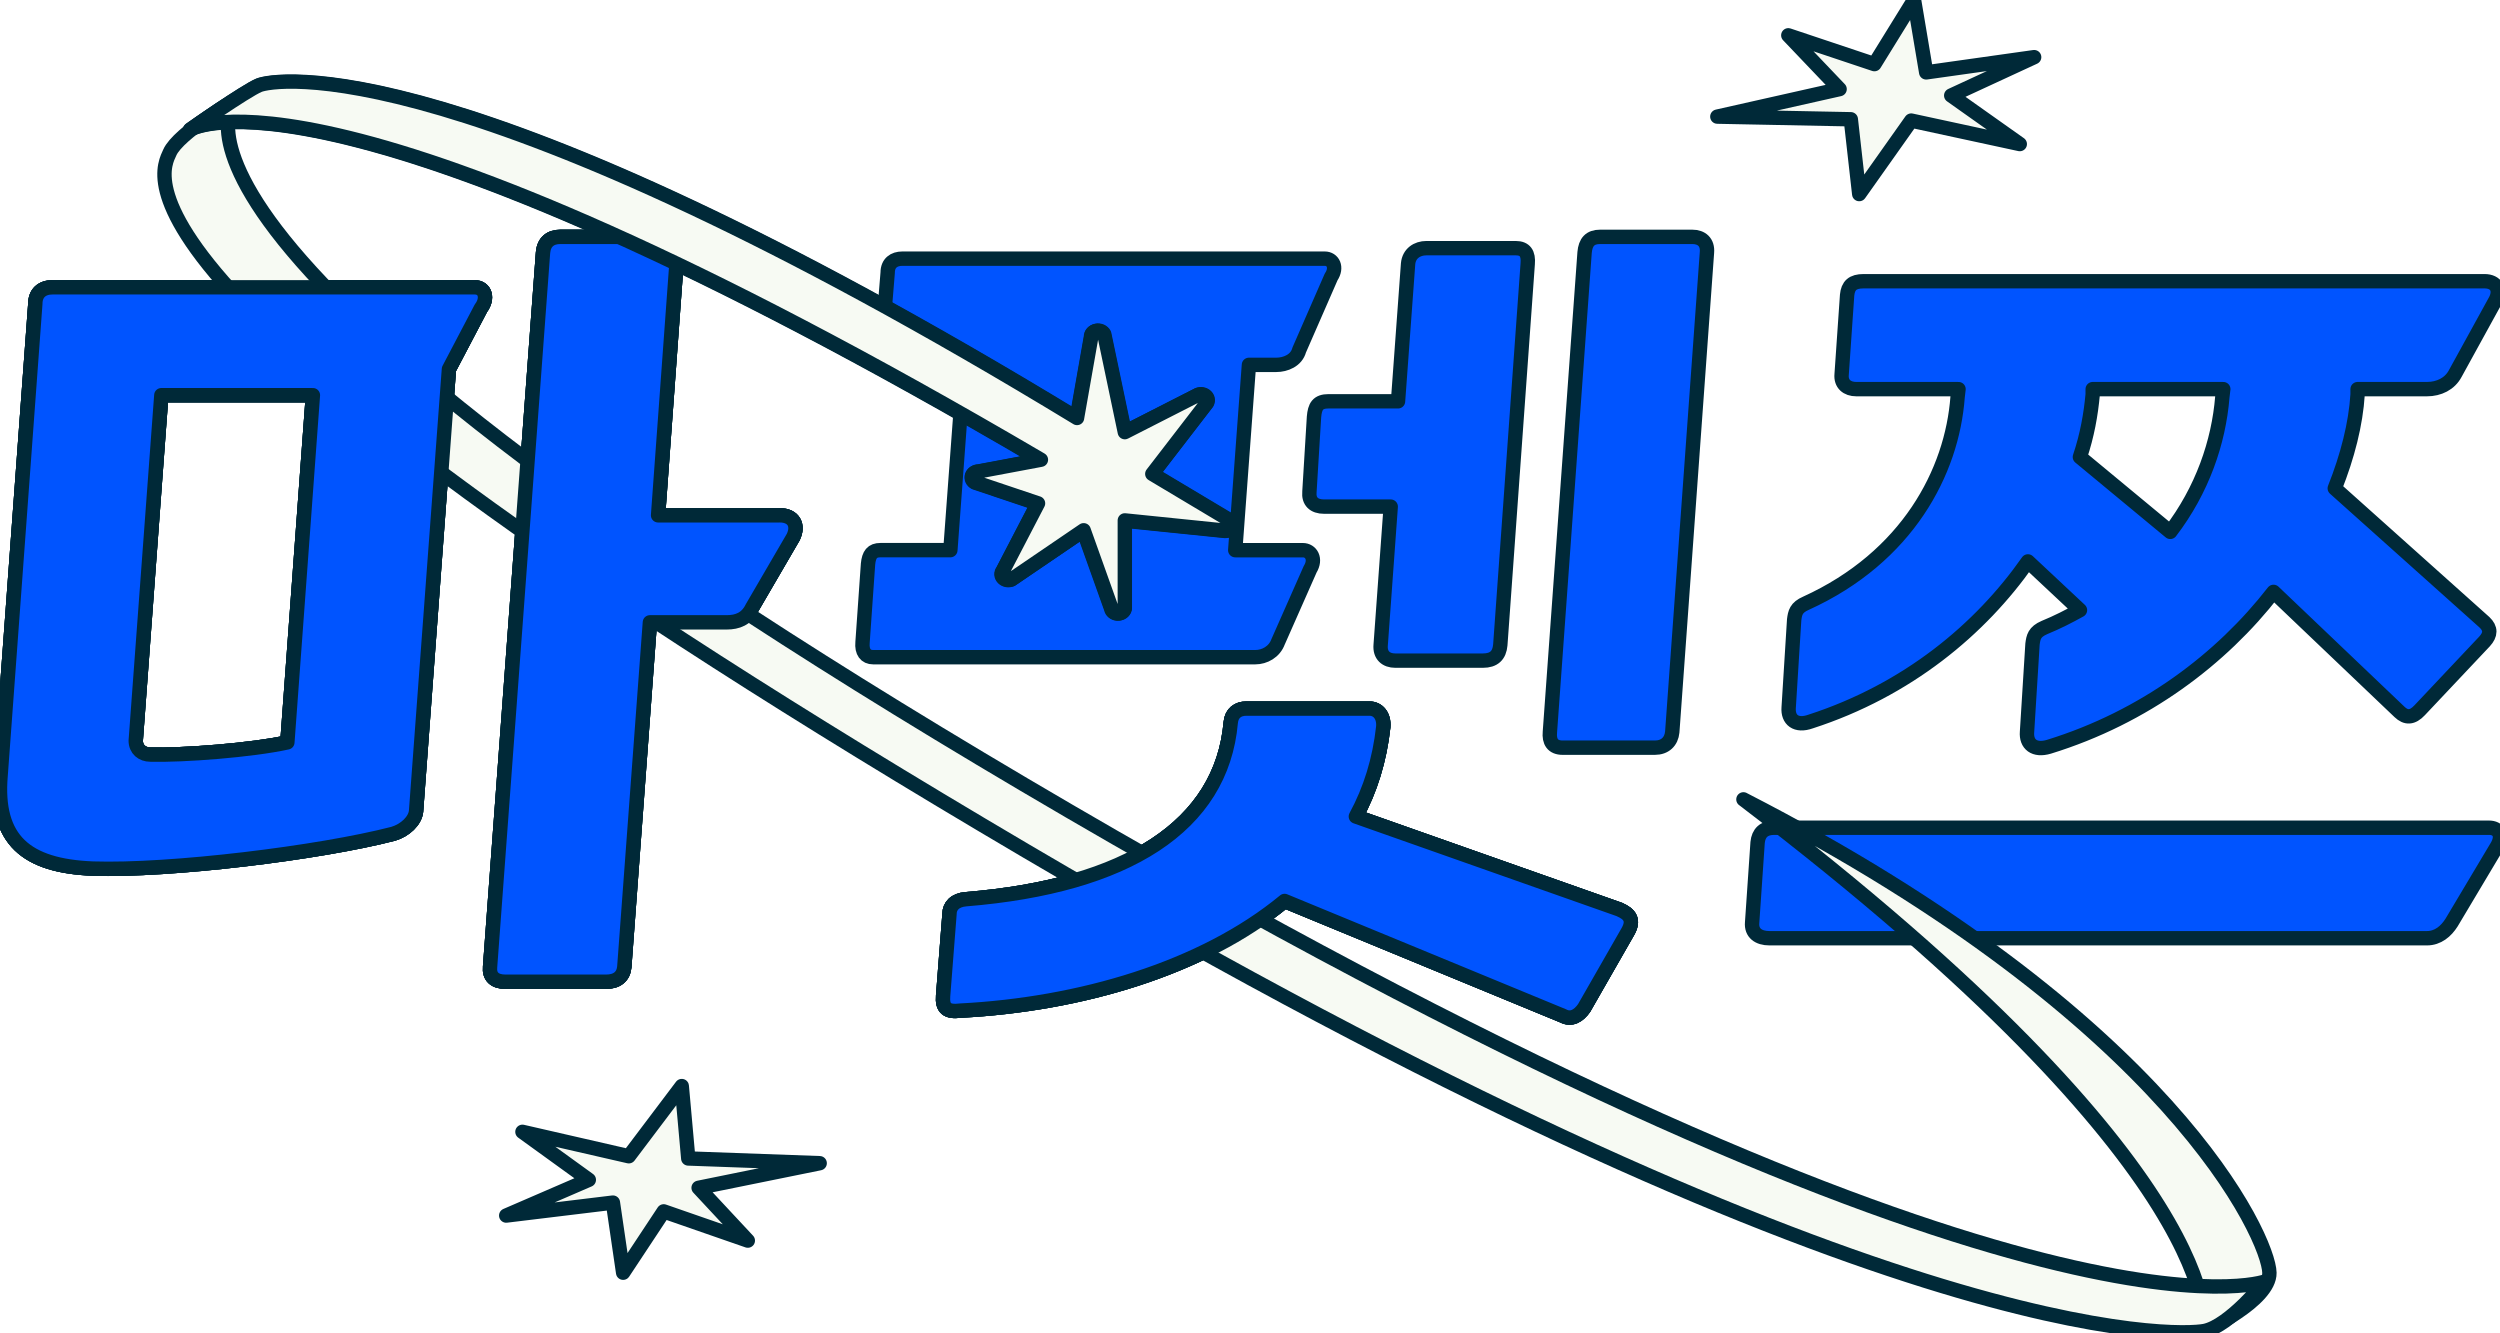
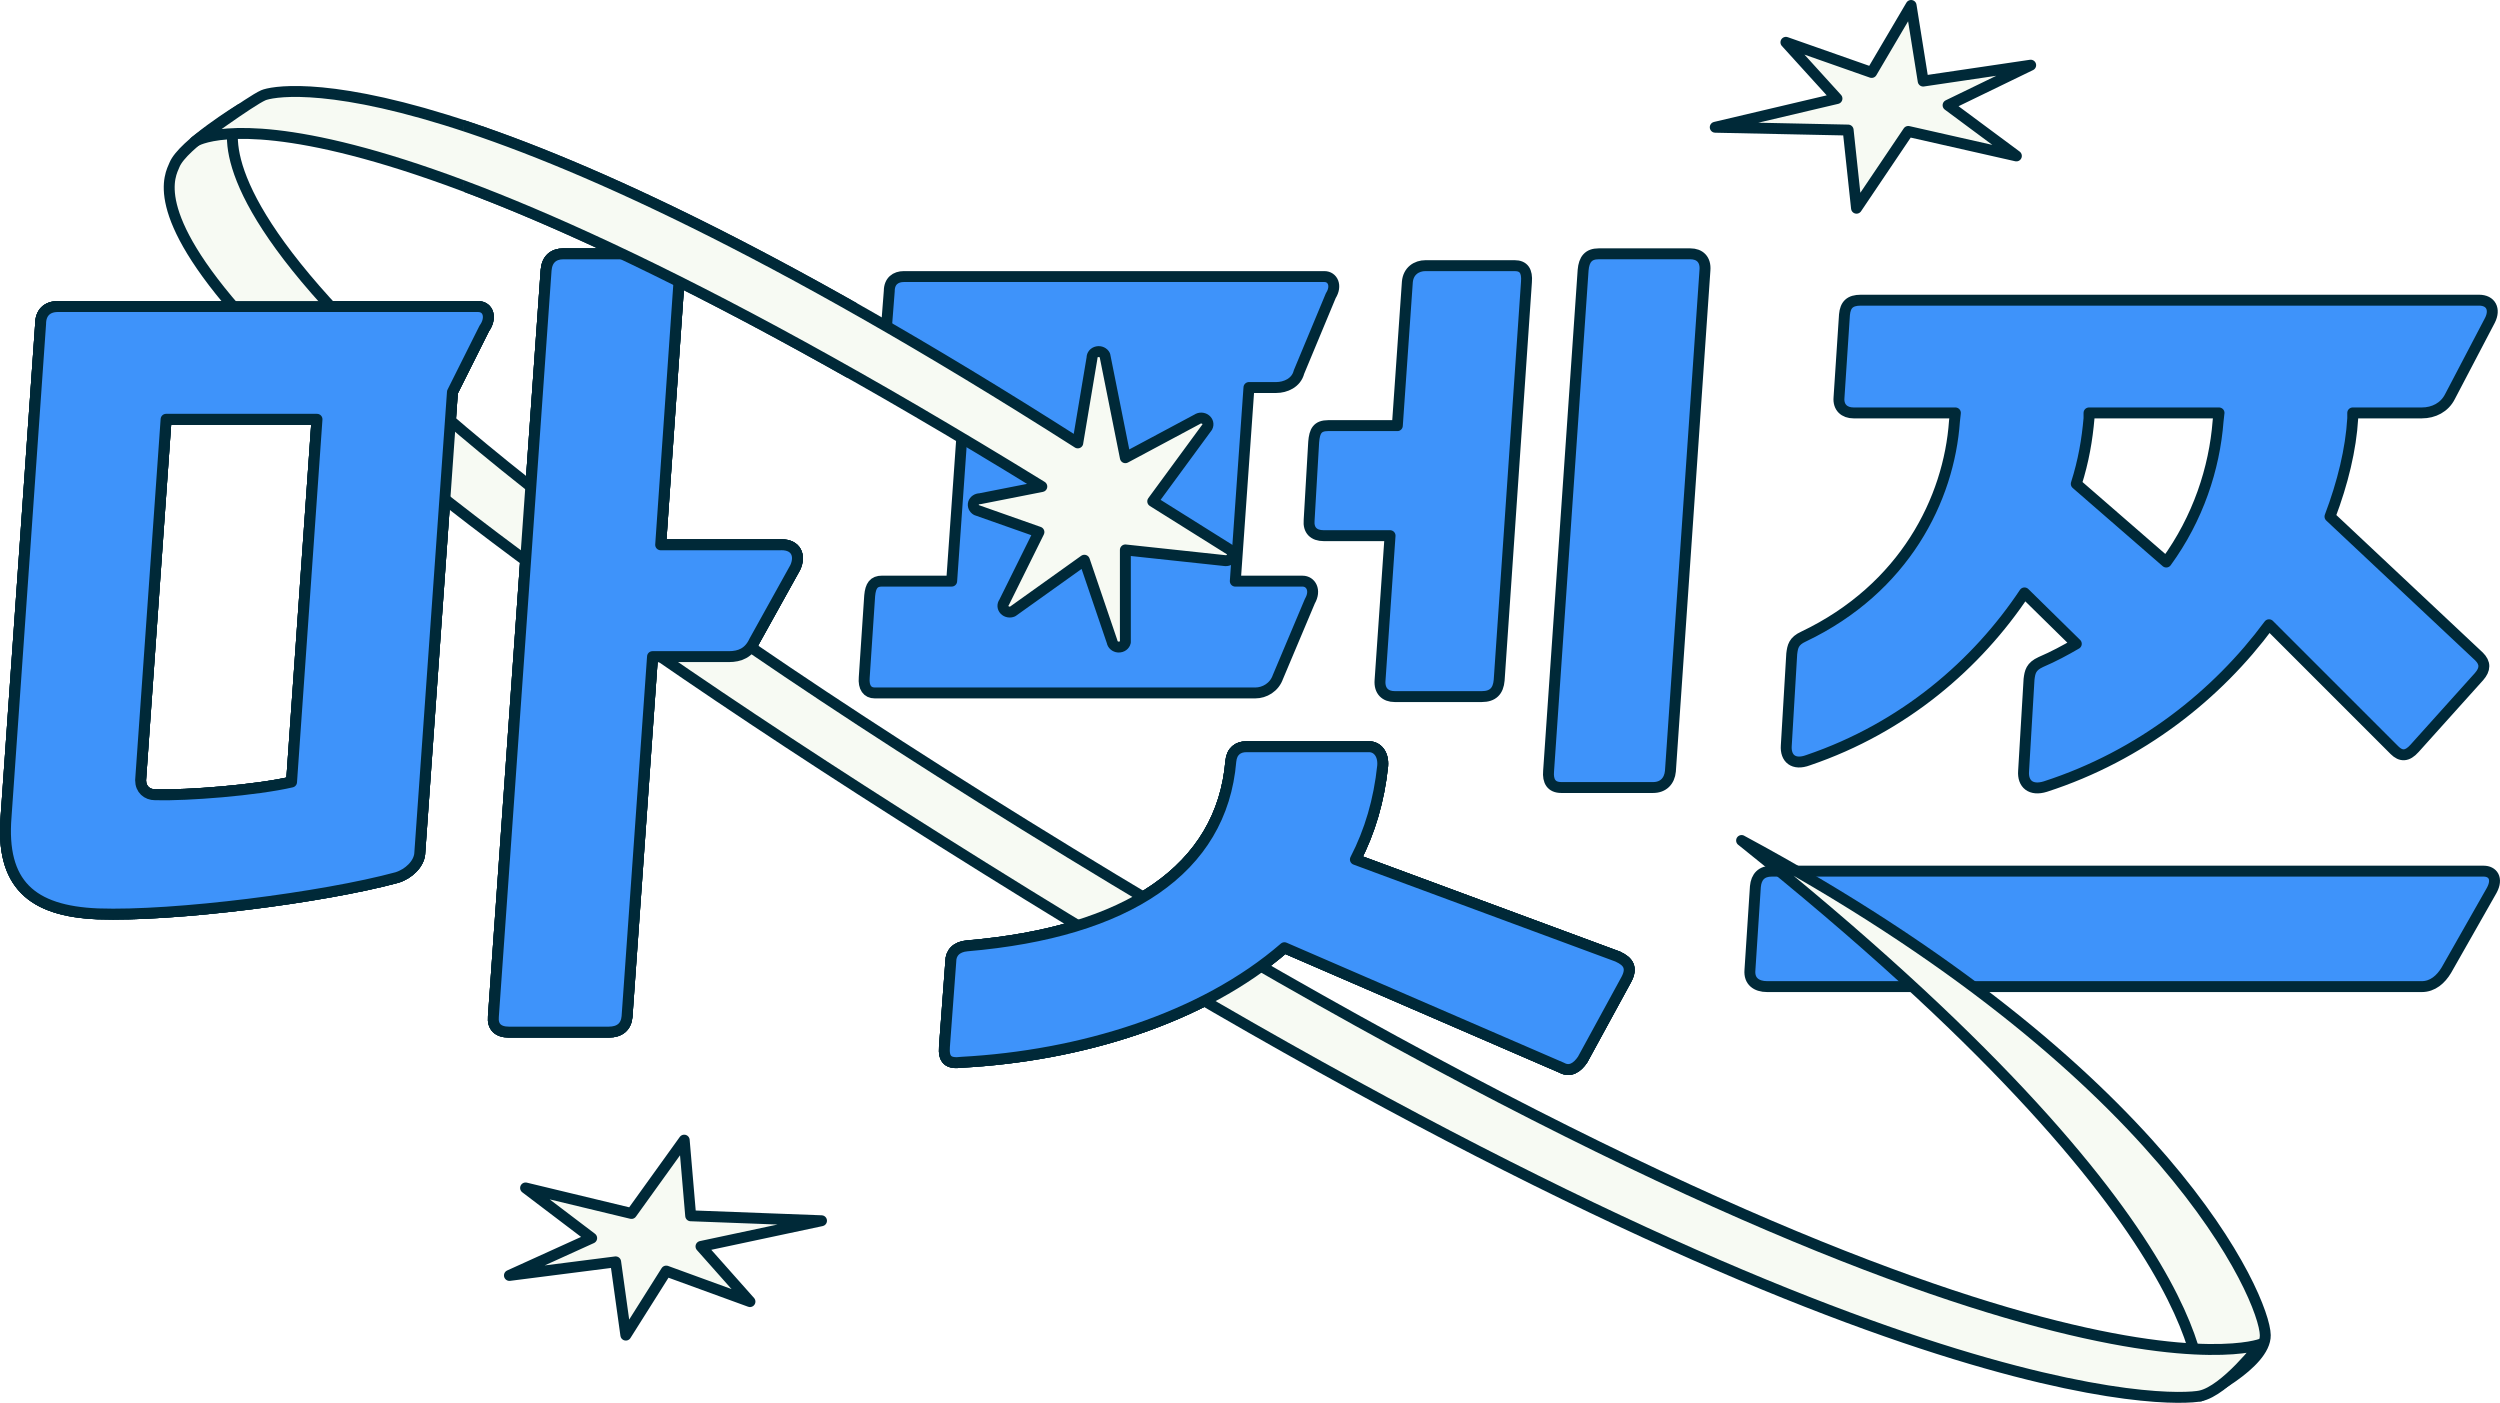
- <svg xmlns="http://www.w3.org/2000/svg" width="167" height="89" fill="none" overflow="visible">
-   <g>
-     <path d="M 32.125 20.589 L 29.989 24.658 L 27.794 54.186 C 27.733 54.826 27.062 55.466 26.268 55.699 C 21.329 56.978 11.324 58.198 6.201 58.023 C 1.748 57.849 -0.325 56.106 0.041 51.804 L 2.358 20.298 C 2.358 19.6 2.786 19.193 3.518 19.193 L 31.698 19.193 C 32.431 19.193 32.614 19.949 32.125 20.589 Z M 20.902 26.401 L 10.777 26.401 L 9.068 49.477 C 9.068 50.059 9.495 50.408 10.044 50.408 C 12.239 50.466 16.815 50.117 19.195 49.594 Z M 52.073 34.423 C 53.049 34.423 53.355 35.121 52.988 35.878 L 50.244 40.587 C 49.878 41.343 49.267 41.576 48.537 41.576 L 43.413 41.576 L 41.704 64.594 C 41.643 65.234 41.215 65.583 40.483 65.583 L 33.773 65.583 C 33.041 65.583 32.675 65.234 32.736 64.594 L 36.274 16.871 C 36.335 16.173 36.762 15.824 37.433 15.824 L 44.204 15.824 C 44.875 15.824 45.302 16.173 45.241 16.871 L 43.96 34.426 L 52.073 34.426 Z M 85.383 42.853 C 85.138 43.551 84.467 43.9 83.857 43.9 L 58.321 43.9 C 57.832 43.9 57.559 43.551 57.617 42.911 L 57.984 37.681 C 58.045 37.041 58.26 36.75 58.809 36.75 L 63.484 36.75 L 64.4 24.37 L 59.724 24.37 C 59.236 24.37 58.87 24.079 58.87 23.439 L 59.297 18.209 C 59.297 17.569 59.724 17.278 60.274 17.278 L 88.493 17.278 C 89.042 17.278 89.348 17.86 88.92 18.5 L 86.786 23.383 C 86.603 24.081 85.871 24.372 85.26 24.372 L 83.429 24.372 L 82.514 36.752 L 87.028 36.752 C 87.577 36.752 87.944 37.334 87.516 38.032 L 85.383 42.858 Z M 108.196 60.769 C 108.868 61.059 109.173 61.467 108.746 62.223 L 105.818 67.337 C 105.452 67.86 104.964 68.151 104.414 67.86 L 85.81 60.187 C 80.321 64.722 72.086 67.104 64.156 67.511 C 63.243 67.628 62.935 67.337 62.999 66.523 L 63.426 61.057 C 63.426 60.534 63.792 60.126 64.525 60.068 C 75.26 59.196 81.603 55.185 82.213 48.267 C 82.274 47.627 82.702 47.337 83.251 47.337 L 91.486 47.337 C 92.036 47.337 92.463 47.802 92.402 48.558 C 92.158 50.766 91.547 52.744 90.571 54.545 L 108.199 60.764 Z M 72.269 24.367 L 71.353 36.748 L 74.647 36.748 L 75.563 24.367 Z M 93.388 26.808 L 94.06 17.625 C 94.121 16.927 94.67 16.578 95.28 16.578 L 101.257 16.578 C 101.868 16.578 102.112 16.927 102.051 17.625 L 100.22 43.083 C 100.159 43.781 99.792 44.13 99.06 44.13 L 93.205 44.13 C 92.595 44.13 92.168 43.781 92.229 43.083 L 92.9 33.842 L 88.447 33.842 C 87.775 33.842 87.409 33.493 87.47 32.853 L 87.775 27.853 C 87.836 27.155 88.019 26.806 88.752 26.806 L 93.388 26.806 Z M 113.048 15.822 C 113.658 15.822 114.085 16.171 114.024 16.869 L 111.707 48.898 C 111.646 49.538 111.219 49.945 110.547 49.945 L 104.387 49.945 C 103.716 49.945 103.474 49.538 103.533 48.898 L 105.85 16.869 C 105.911 16.171 106.216 15.822 106.888 15.822 Z M 166.266 55.292 C 166.876 55.292 167.242 55.757 166.815 56.513 L 163.765 61.627 C 163.399 62.209 162.85 62.674 162.12 62.674 L 118.202 62.674 C 117.469 62.674 116.981 62.325 117.042 61.627 L 117.408 56.28 C 117.469 55.641 117.835 55.292 118.507 55.292 Z M 119.483 47.269 L 119.85 41.399 C 119.911 40.934 119.972 40.585 120.643 40.294 C 127.413 37.213 130.402 31.517 130.768 26.517 L 130.829 25.994 L 123.998 25.994 C 123.387 25.994 122.96 25.645 123.021 25.005 L 123.387 19.716 C 123.448 19.077 123.754 18.786 124.486 18.786 L 165.965 18.786 C 166.759 18.786 167.064 19.367 166.698 20.065 L 164.014 24.947 C 163.648 25.645 162.916 25.994 162.125 25.994 L 157.488 25.994 L 157.488 26.343 C 157.366 28.318 156.817 30.47 155.962 32.62 L 165.965 41.571 C 166.392 41.978 166.392 42.385 165.965 42.851 L 161.634 47.444 C 161.146 47.967 160.718 47.967 160.291 47.56 L 151.873 39.538 C 148.396 44.014 143.271 47.909 136.867 49.884 C 135.89 50.175 135.341 49.71 135.405 48.896 L 135.771 43.025 C 135.832 42.56 135.893 42.211 136.564 41.92 C 137.419 41.571 138.21 41.164 138.942 40.757 L 135.466 37.502 C 132.294 42.036 127.413 46.103 120.948 48.198 C 119.972 48.547 119.422 48.081 119.483 47.267 Z M 148.516 25.994 L 139.792 25.994 L 139.792 26.343 C 139.67 27.681 139.426 29.074 138.937 30.529 L 144.975 35.529 C 147.109 32.739 148.208 29.542 148.452 26.52 L 148.513 25.996 Z" fill="rgb(0, 84, 255)" stroke-width="0.96" stroke="rgb(0,41,56)" stroke-linecap="round" stroke-linejoin="round" stroke-dasharray="" />
-     <path d="M 70.072 20.94 L 79.45 20.94 L 79.45 38.812 L 70.072 38.812 Z" fill="rgb(0, 84, 255)" />
-     <path d="M 108.196 60.766 C 108.868 61.057 109.173 61.464 108.746 62.221 L 105.818 67.335 C 105.452 67.858 104.964 68.149 104.414 67.858 L 85.81 60.185 C 80.321 64.719 72.086 67.102 64.156 67.509 C 63.243 67.625 62.935 67.335 62.999 66.52 L 63.426 61.055 C 63.426 60.531 63.792 60.124 64.525 60.066 C 75.26 59.193 81.603 55.182 82.213 48.265 C 82.274 47.625 82.702 47.334 83.251 47.334 L 91.486 47.334 C 92.036 47.334 92.463 47.8 92.402 48.556 C 92.158 50.764 91.547 52.742 90.571 54.542 L 108.199 60.762 Z M 32.125 20.587 L 29.989 24.656 L 27.794 54.184 C 27.733 54.824 27.062 55.464 26.268 55.696 C 21.329 56.976 11.324 58.195 6.201 58.021 C 1.748 57.846 -0.325 56.104 0.041 51.802 L 2.358 20.296 C 2.358 19.598 2.786 19.191 3.518 19.191 L 31.698 19.191 C 32.431 19.191 32.614 19.947 32.125 20.587 Z M 20.902 26.399 L 10.777 26.399 L 9.068 49.475 C 9.068 50.057 9.495 50.406 10.044 50.406 C 12.239 50.464 16.815 50.115 19.195 49.591 Z M 52.073 34.421 C 53.049 34.421 53.355 35.119 52.988 35.875 L 50.244 40.585 C 49.878 41.341 49.267 41.573 48.537 41.573 L 43.413 41.573 L 41.704 64.591 C 41.643 65.231 41.215 65.58 40.483 65.58 L 33.773 65.58 C 33.041 65.58 32.675 65.231 32.736 64.591 L 36.274 16.869 C 36.335 16.171 36.762 15.822 37.433 15.822 L 44.204 15.822 C 44.875 15.822 45.302 16.171 45.241 16.869 L 43.96 34.423 L 52.073 34.423 Z" fill="rgb(0, 84, 255)" stroke-width="0.96" stroke="rgb(0,41,56)" stroke-linecap="round" stroke-linejoin="round" stroke-dasharray="" />
-     <path d="M 123.634 7.967 L 114.718 7.79 L 122.885 5.952 L 119.459 2.359 L 125.211 4.283 L 127.858 0 L 128.669 4.835 L 135.881 3.818 L 130.341 6.38 L 134.921 9.623 L 127.67 8.055 L 124.196 12.964 Z M 45.976 77.386 L 54.754 77.702 L 46.667 79.345 L 49.954 82.872 L 44.336 80.92 L 41.626 85.017 L 40.942 80.334 L 33.815 81.199 L 39.333 78.812 L 34.899 75.606 L 42.004 77.237 L 45.542 72.549 Z" fill="rgb(247,250,243)" stroke-width="0.96" stroke="rgb(0,41,56)" stroke-linecap="round" stroke-linejoin="round" stroke-dasharray="" />
-     <path d="M 32.125 20.587 L 29.989 24.656 L 27.794 54.184 C 27.733 54.824 27.062 55.464 26.268 55.696 C 21.329 56.976 11.324 58.195 6.201 58.021 C 1.748 57.846 -0.325 56.104 0.041 51.802 L 2.358 20.296 C 2.358 19.598 2.786 19.191 3.518 19.191 L 31.698 19.191 C 32.431 19.191 32.614 19.947 32.125 20.587 Z M 20.902 26.399 L 10.777 26.399 L 9.068 49.475 C 9.068 50.057 9.495 50.406 10.044 50.406 C 12.239 50.464 16.815 50.115 19.195 49.591 Z M 52.073 34.421 C 53.049 34.421 53.355 35.119 52.988 35.875 L 50.244 40.585 C 49.878 41.341 49.267 41.573 48.537 41.573 L 43.413 41.573 L 41.704 64.591 C 41.643 65.231 41.215 65.58 40.483 65.58 L 33.773 65.58 C 33.041 65.58 32.675 65.231 32.736 64.591 L 36.274 16.869 C 36.335 16.171 36.762 15.822 37.433 15.822 L 44.204 15.822 C 44.875 15.822 45.302 16.171 45.241 16.869 L 43.96 34.423 L 52.073 34.423 Z M 108.196 60.766 C 108.868 61.057 109.173 61.464 108.746 62.221 L 105.818 67.335 C 105.452 67.858 104.964 68.149 104.414 67.858 L 85.81 60.185 C 80.321 64.719 72.086 67.102 64.156 67.509 C 63.243 67.625 62.935 67.335 62.999 66.52 L 63.426 61.055 C 63.426 60.531 63.792 60.124 64.525 60.066 C 75.26 59.193 81.603 55.182 82.213 48.265 C 82.274 47.625 82.702 47.334 83.251 47.334 L 91.486 47.334 C 92.036 47.334 92.463 47.8 92.402 48.556 C 92.158 50.764 91.547 52.742 90.571 54.542 L 108.199 60.762 Z" fill="rgb(0, 84, 255)" stroke-width="0.96" stroke="rgb(0,41,56)" stroke-linecap="round" stroke-linejoin="round" stroke-dasharray="" />
-     <path d="M 116.461 53.398 C 149.429 78.531 147.232 88.915 147.232 88.915 C 147.232 88.915 151.626 86.909 151.597 85.024 C 151.563 82.721 145.032 68.061 116.461 53.4" fill="rgb(247,250,243)" stroke-width="0.96" stroke="rgb(0,41,56)" stroke-linecap="round" stroke-linejoin="round" stroke-dasharray="" />
-     <path d="M 15.776 6.631 C 15.776 6.631 5.739 15.891 71.421 54.179 C 135.458 91.509 151.325 85.597 151.325 85.597 C 151.325 85.597 148.94 88.577 147.253 88.91 C 145.566 89.243 125.362 90.294 68.533 56.839 C 5.297 19.614 10.776 11.499 11.34 10.191 C 11.904 8.886 15.774 6.631 15.774 6.631 Z" fill="rgb(247,250,243)" stroke-width="0.96" stroke="rgb(0,41,56)" stroke-linecap="round" stroke-linejoin="round" stroke-dasharray="" />
-     <path d="M 71.92 27.939 C 30.736 2.896 18.216 5.321 17.279 5.709 C 16.392 6.077 12.696 8.662 12.696 8.662 C 12.696 8.662 21.947 2.81 69.505 30.728 L 65.357 31.508 C 65.155 31.508 64.976 31.622 64.923 31.789 C 64.869 31.959 64.95 32.141 65.123 32.234 L 69.313 33.641 L 66.974 38.139 C 66.859 38.285 66.874 38.483 67.008 38.618 C 67.145 38.753 67.367 38.793 67.55 38.716 L 72.362 35.44 L 74.223 40.652 C 74.252 40.835 74.425 40.975 74.633 40.991 L 74.657 40.991 C 74.877 40.998 75.07 40.866 75.111 40.677 L 75.111 34.781 L 81.825 35.468 C 82.028 35.477 82.209 35.368 82.272 35.202 C 82.336 35.037 82.265 34.853 82.099 34.753 L 76.947 31.675 L 80.61 26.919 C 80.7 26.757 80.651 26.559 80.49 26.442 C 80.329 26.326 80.097 26.319 79.931 26.428 L 75.111 28.885 L 73.737 22.336 C 73.649 22.164 73.434 22.068 73.224 22.11 C 73.014 22.15 72.867 22.315 72.875 22.501 L 71.918 27.939 Z" fill="rgb(247,250,243)" stroke-width="0.96" stroke="rgb(0,41,56)" stroke-linecap="round" stroke-linejoin="round" stroke-dasharray="" />
-     <path d="M 32.125 20.587 L 29.989 24.656 L 27.794 54.184 C 27.733 54.824 27.062 55.464 26.268 55.696 C 21.329 56.976 11.324 58.195 6.201 58.021 C 1.748 57.846 -0.325 56.104 0.041 51.802 L 2.358 20.296 C 2.358 19.598 2.786 19.191 3.518 19.191 L 31.698 19.191 C 32.431 19.191 32.614 19.947 32.125 20.587 Z M 20.902 26.399 L 10.777 26.399 L 9.068 49.475 C 9.068 50.057 9.495 50.406 10.044 50.406 C 12.239 50.464 16.815 50.115 19.195 49.591 Z M 52.073 34.421 C 53.049 34.421 53.355 35.119 52.988 35.875 L 50.244 40.585 C 49.878 41.341 49.267 41.573 48.537 41.573 L 43.413 41.573 L 41.704 64.591 C 41.643 65.231 41.215 65.58 40.483 65.58 L 33.773 65.58 C 33.041 65.58 32.675 65.231 32.736 64.591 L 36.274 16.869 C 36.335 16.171 36.762 15.822 37.433 15.822 L 44.204 15.822 C 44.875 15.822 45.302 16.171 45.241 16.869 L 43.96 34.423 L 52.073 34.423 Z M 108.196 60.766 C 108.868 61.057 109.173 61.464 108.746 62.221 L 105.818 67.335 C 105.452 67.858 104.964 68.149 104.414 67.858 L 85.81 60.185 C 80.321 64.719 72.086 67.102 64.156 67.509 C 63.243 67.625 62.935 67.335 62.999 66.52 L 63.426 61.055 C 63.426 60.531 63.792 60.124 64.525 60.066 C 75.26 59.193 81.603 55.182 82.213 48.265 C 82.274 47.625 82.702 47.334 83.251 47.334 L 91.486 47.334 C 92.036 47.334 92.463 47.8 92.402 48.556 C 92.158 50.764 91.547 52.742 90.571 54.542 L 108.199 60.762 Z" fill="rgb(0, 84, 255)" stroke-width="0.96" stroke="rgb(0,41,56)" stroke-linecap="round" stroke-linejoin="round" stroke-dasharray="" />
-     <g transform="translate(12.723 4.886)">
-       <path d="M 18.04 0 L 44.409 0 L 44.409 18.846 L 18.04 18.846 Z" fill="transparent" />
-       <path d="M 59.224 23.034 C 18.04 -2.008 5.52 0.416 4.583 0.805 C 3.696 1.173 0 3.758 0 3.758 C 0 3.758 9.251 -2.094 56.81 25.824 L 52.661 26.603 C 52.459 26.603 52.28 26.717 52.227 26.885 C 52.173 27.055 52.254 27.236 52.427 27.329 L 56.617 28.737 L 54.278 33.235 C 54.163 33.381 54.178 33.579 54.312 33.714 C 54.449 33.849 54.671 33.888 54.854 33.812 L 59.666 30.536 L 61.527 35.747 C 61.556 35.931 61.729 36.071 61.937 36.087 L 61.961 36.087 C 62.181 36.094 62.374 35.961 62.415 35.773 L 62.415 29.877 L 69.129 30.563 C 69.332 30.573 69.513 30.463 69.576 30.298 C 69.64 30.133 69.569 29.949 69.403 29.849 L 64.251 26.771 L 67.914 22.015 C 68.004 21.852 67.955 21.655 67.794 21.538 C 67.633 21.422 67.401 21.415 67.235 21.524 L 62.415 23.981 L 61.041 17.432 C 60.953 17.259 60.738 17.164 60.528 17.206 C 60.318 17.245 60.172 17.411 60.179 17.597 L 59.222 23.034 Z" fill="rgb(247,250,243)" stroke-width="0.96" stroke="rgb(0,41,56)" stroke-linecap="round" stroke-linejoin="round" stroke-dasharray="" />
+ <svg xmlns="http://www.w3.org/2000/svg" id="_레이어_2" data-name="레이어 2" viewBox="0 0 687 385.5">
+   <defs>
+     <style>
+       .cls-1 {
+         fill: none;
+       }
+ 
+       .cls-2 {
+         fill: #f7faf3;
+       }
+ 
+       .cls-2, .cls-3 {
+         stroke: #002938;
+         stroke-linecap: round;
+         stroke-linejoin: round;
+         stroke-width: 3px;
+       }
+ 
+       .cls-4, .cls-3 {
+         fill: #3e93fa;
+       }
+ 
+       .cls-5 {
+         clip-path: url(#clippath);
+       }
+     </style>
+     <clipPath id="clippath">
+       <rect class="cls-1" x="127.5" y="22.71" width="108" height="81" />
+     </clipPath>
+   </defs>
+   <g id="Layer_1" data-name="Layer 1">
+     <g>
+       <g>
+         <g>
+           <g>
+             <g>
+               <path class="cls-3" d="M133.08,90.24l-8.75,17.49-8.99,126.91c-.25,2.75-3,5.5-6.25,6.5-20.23,5.5-61.21,10.74-82.19,9.99-18.24-.75-26.73-8.24-25.23-26.73L11.16,88.99c0-3,1.75-4.75,4.75-4.75h115.42c3,0,3.75,3.25,1.75,6ZM87.11,115.22h-41.47l-7,99.18c0,2.5,1.75,4,4,4,8.99.25,27.73-1.25,37.48-3.5l6.99-99.68ZM214.78,149.7c4,0,5.25,3,3.75,6.25l-11.24,20.24c-1.5,3.25-4,4.25-6.99,4.25h-20.99l-7,98.93c-.25,2.75-2,4.25-5,4.25h-27.48c-3,0-4.5-1.5-4.25-4.25l14.49-205.11c.25-3,2-4.5,4.75-4.5h27.73c2.75,0,4.5,1.5,4.25,4.5l-5.25,75.45h33.23Z" />
+               <path class="cls-3" d="M351.21,185.92c-1,3-3.75,4.5-6.25,4.5h-104.59c-2,0-3.12-1.5-2.88-4.25l1.5-22.48c.25-2.75,1.13-4,3.38-4h19.15l3.75-53.21h-19.15c-2,0-3.5-1.25-3.5-4l1.75-22.48c0-2.75,1.75-4,4-4h115.58c2.25,0,3.5,2.5,1.75,5.25l-8.74,20.99c-.75,3-3.75,4.25-6.25,4.25h-7.5l-3.75,53.21h18.49c2.25,0,3.75,2.5,2,5.5l-8.74,20.74ZM444.65,262.93c2.75,1.25,4,3,2.25,6.25l-11.99,21.98c-1.5,2.25-3.5,3.5-5.75,2.25l-76.2-32.98c-22.48,19.49-56.21,29.73-88.69,31.48-3.74.5-5-.75-4.74-4.25l1.75-23.49c0-2.25,1.5-4,4.5-4.25,43.97-3.75,69.95-20.99,72.45-50.72.25-2.75,2-4,4.25-4h33.73c2.25,0,4,2,3.75,5.25-1,9.49-3.5,17.99-7.5,25.73l72.2,26.73ZM297.5,106.48l-3.75,53.21h13.49l3.75-53.21h-13.49ZM383.99,116.97l2.75-39.47c.25-3,2.5-4.5,5-4.5h24.48c2.5,0,3.5,1.5,3.25,4.5l-7.5,109.42c-.25,3-1.75,4.5-4.75,4.5h-23.98c-2.5,0-4.25-1.5-4-4.5l2.75-39.72h-18.24c-2.75,0-4.25-1.5-4-4.25l1.25-21.49c.25-3,1-4.5,4-4.5h18.99ZM464.52,69.75c2.5,0,4.25,1.5,4,4.5l-9.49,137.66c-.25,2.75-2,4.5-4.75,4.5h-25.23c-2.75,0-3.74-1.75-3.5-4.5l9.49-137.66c.25-3,1.5-4.5,4.25-4.5h25.23Z" />
+               <path class="cls-3" d="M682.49,239.39c2.5,0,4,2,2.25,5.25l-12.49,21.98c-1.5,2.5-3.75,4.5-6.74,4.5h-179.88c-3,0-5-1.5-4.75-4.5l1.5-22.98c.25-2.75,1.75-4.25,4.5-4.25h195.61ZM490.87,204.91l1.5-25.23c.25-2,.5-3.5,3.25-4.75,27.73-13.24,39.97-37.72,41.47-59.21l.25-2.25h-27.98c-2.5,0-4.25-1.5-4-4.25l1.5-22.73c.25-2.75,1.5-4,4.5-4h169.89c3.25,0,4.5,2.5,3,5.5l-10.99,20.98c-1.5,3-4.5,4.5-7.74,4.5h-18.99v1.5c-.5,8.49-2.75,17.74-6.25,26.98l40.97,38.47c1.75,1.75,1.75,3.5,0,5.5l-17.74,19.74c-2,2.25-3.75,2.25-5.5.5l-34.48-34.48c-14.24,19.24-35.23,35.98-61.46,44.47-4,1.25-6.25-.75-5.99-4.25l1.5-25.23c.25-2,.5-3.5,3.25-4.75,3.5-1.5,6.74-3.25,9.74-5l-14.24-13.99c-12.99,19.49-32.98,36.97-59.46,45.97-4,1.5-6.25-.5-6-4ZM609.79,113.47h-35.73v1.5c-.5,5.75-1.5,11.74-3.5,17.99l24.73,21.49c8.74-11.99,13.24-25.73,14.24-38.72l.25-2.25Z" />
+               <rect class="cls-4" x="288.63" y="91.51" width="38.41" height="76.81" />
+             </g>
+             <path class="cls-3" d="M444.65,262.93c2.75,1.25,4,3,2.25,6.25l-11.99,21.98c-1.5,2.25-3.5,3.5-5.75,2.25l-76.2-32.98c-22.48,19.49-56.21,29.73-88.69,31.48-3.74.5-5-.75-4.74-4.25l1.75-23.49c0-2.25,1.5-4,4.5-4.25,43.97-3.75,69.95-20.99,72.45-50.72.25-2.75,2-4,4.25-4h33.73c2.25,0,4,2,3.75,5.25-1,9.49-3.5,17.99-7.5,25.73l72.2,26.73Z" />
+             <path class="cls-3" d="M133.08,90.24l-8.75,17.49-8.99,126.91c-.25,2.75-3,5.5-6.25,6.5-20.23,5.5-61.21,10.74-82.19,9.99-18.24-.75-26.73-8.24-25.23-26.73L11.16,88.99c0-3,1.75-4.75,4.75-4.75h115.42c3,0,3.75,3.25,1.75,6ZM87.11,115.22h-41.47l-7,99.18c0,2.5,1.75,4,4,4,8.99.25,27.73-1.25,37.48-3.5l6.99-99.68ZM214.78,149.7c4,0,5.25,3,3.75,6.25l-11.24,20.24c-1.5,3.25-4,4.25-6.99,4.25h-20.99l-7,98.93c-.25,2.75-2,4.25-5,4.25h-27.48c-3,0-4.5-1.5-4.25-4.25l14.49-205.11c.25-3,2-4.5,4.75-4.5h27.73c2.75,0,4.5,1.5,4.25,4.5l-5.25,75.45h33.23Z" />
+           </g>
+           <polygon class="cls-2" points="507.87 35.74 471.35 34.97 504.8 27.08 490.77 11.63 514.33 19.91 525.17 1.5 528.49 22.28 558.03 17.91 535.33 28.92 554.1 42.85 524.39 36.12 510.17 57.22 507.87 35.74" />
+           <polygon class="cls-2" points="189.8 334.1 225.75 335.46 192.63 342.52 206.09 357.68 183.08 349.29 171.98 366.89 169.18 346.76 139.99 350.49 162.59 340.23 144.43 326.45 173.53 333.46 188.02 313.31 189.8 334.1" />
+         </g>
+         <path class="cls-3" d="M133.08,90.24l-8.75,17.49-8.99,126.91c-.25,2.75-3,5.5-6.25,6.5-20.23,5.5-61.21,10.74-82.19,9.99-18.24-.75-26.73-8.24-25.23-26.73L11.16,88.99c0-3,1.75-4.75,4.75-4.75h115.42c3,0,3.75,3.25,1.75,6ZM87.11,115.22h-41.47l-7,99.18c0,2.5,1.75,4,4,4,8.99.25,27.73-1.25,37.48-3.5l6.99-99.68ZM214.78,149.7c4,0,5.25,3,3.75,6.25l-11.24,20.24c-1.5,3.25-4,4.25-6.99,4.25h-20.99l-7,98.93c-.25,2.75-2,4.25-5,4.25h-27.48c-3,0-4.5-1.5-4.25-4.25l14.49-205.11c.25-3,2-4.5,4.75-4.5h27.73c2.75,0,4.5,1.5,4.25,4.5l-5.25,75.45h33.23Z" />
+         <path class="cls-3" d="M444.65,262.93c2.75,1.25,4,3,2.25,6.25l-11.99,21.98c-1.5,2.25-3.5,3.5-5.75,2.25l-76.2-32.98c-22.48,19.49-56.21,29.73-88.69,31.48-3.74.5-5-.75-4.74-4.25l1.75-23.49c0-2.25,1.5-4,4.5-4.25,43.97-3.75,69.95-20.99,72.45-50.72.25-2.75,2-4,4.25-4h33.73c2.25,0,4,2,3.75,5.25-1,9.49-3.5,17.99-7.5,25.73l72.2,26.73Z" />
+       </g>
+       <g>
+         <path class="cls-2" d="M478.59,230.97c135.03,108.02,126.03,152.65,126.03,152.65,0,0,18-8.62,17.88-16.72-.14-9.9-26.89-72.91-143.91-135.92" />
+         <path class="cls-2" d="M66.11,29.98s-41.11,39.8,227.91,204.36c262.28,160.44,327.27,135.03,327.27,135.03,0,0-9.77,12.81-16.68,14.24-6.91,1.43-89.66,5.95-322.42-137.84C23.19,85.78,45.63,50.9,47.95,45.29c2.31-5.61,18.16-15.3,18.16-15.3Z" />
+       </g>
+       <path class="cls-2" d="M296.18,121.71C127.5,14.09,76.22,24.5,72.38,26.17c-3.63,1.58-18.77,12.69-18.77,12.69,0,0,37.89-25.15,232.68,94.84l-16.99,3.35c-.83,0-1.56.49-1.78,1.21-.22.73.11,1.51.82,1.91l17.16,6.05-9.58,19.33c-.47.63-.41,1.48.14,2.06.56.58,1.47.75,2.22.42l19.71-14.08,7.62,22.4c.12.79.83,1.39,1.68,1.46.03,0,.07,0,.1,0,.9.03,1.69-.54,1.86-1.35v-25.34l27.5,2.95c.83.04,1.57-.43,1.83-1.14.26-.71-.03-1.5-.71-1.93l-21.1-13.23,15-20.44c.37-.7.17-1.55-.49-2.05-.66-.5-1.61-.53-2.29-.06l-19.74,10.56-5.63-28.15c-.36-.74-1.24-1.15-2.1-.97-.86.17-1.46.88-1.43,1.68l-3.92,23.37Z" />
+       <path class="cls-3" d="M133.08,90.24l-8.75,17.49-8.99,126.91c-.25,2.75-3,5.5-6.25,6.5-20.23,5.5-61.21,10.74-82.19,9.99-18.24-.75-26.73-8.24-25.23-26.73L11.16,88.99c0-3,1.75-4.75,4.75-4.75h115.42c3,0,3.75,3.25,1.75,6ZM87.11,115.22h-41.47l-7,99.18c0,2.5,1.75,4,4,4,8.99.25,27.73-1.25,37.48-3.5l6.99-99.68ZM214.78,149.7c4,0,5.25,3,3.75,6.25l-11.24,20.24c-1.5,3.25-4,4.25-6.99,4.25h-20.99l-7,98.93c-.25,2.75-2,4.25-5,4.25h-27.48c-3,0-4.5-1.5-4.25-4.25l14.49-205.11c.25-3,2-4.5,4.75-4.5h27.73c2.75,0,4.5,1.5,4.25,4.5l-5.25,75.45h33.23Z" />
+       <path class="cls-3" d="M444.65,262.93c2.75,1.25,4,3,2.25,6.25l-11.99,21.98c-1.5,2.25-3.5,3.5-5.75,2.25l-76.2-32.98c-22.48,19.49-56.21,29.73-88.69,31.48-3.74.5-5-.75-4.74-4.25l1.75-23.49c0-2.25,1.5-4,4.5-4.25,43.97-3.75,69.95-20.99,72.45-50.72.25-2.75,2-4,4.25-4h33.73c2.25,0,4,2,3.75,5.25-1,9.49-3.5,17.99-7.5,25.73l72.2,26.73Z" />
+       <g class="cls-5">
+         <path class="cls-2" d="M296.18,121.71C127.5,14.09,76.22,24.5,72.38,26.17c-3.63,1.58-18.77,12.69-18.77,12.69,0,0,37.89-25.15,232.68,94.84l-16.99,3.35c-.83,0-1.56.49-1.78,1.21-.22.73.11,1.51.82,1.91l17.16,6.05-9.58,19.33c-.47.63-.41,1.48.14,2.06.56.58,1.47.75,2.22.42l19.71-14.08,7.62,22.4c.12.79.83,1.39,1.68,1.46.03,0,.07,0,.1,0,.9.03,1.69-.54,1.86-1.35v-25.34l27.5,2.95c.83.04,1.57-.43,1.83-1.14.26-.71-.03-1.5-.71-1.93l-21.1-13.23,15-20.44c.37-.7.17-1.55-.49-2.05-.66-.5-1.61-.53-2.29-.06l-19.74,10.56-5.63-28.15c-.36-.74-1.24-1.15-2.1-.97-.86.17-1.46.88-1.43,1.68l-3.92,23.37Z" />
+       </g>
    </g>
  </g>
</svg>
